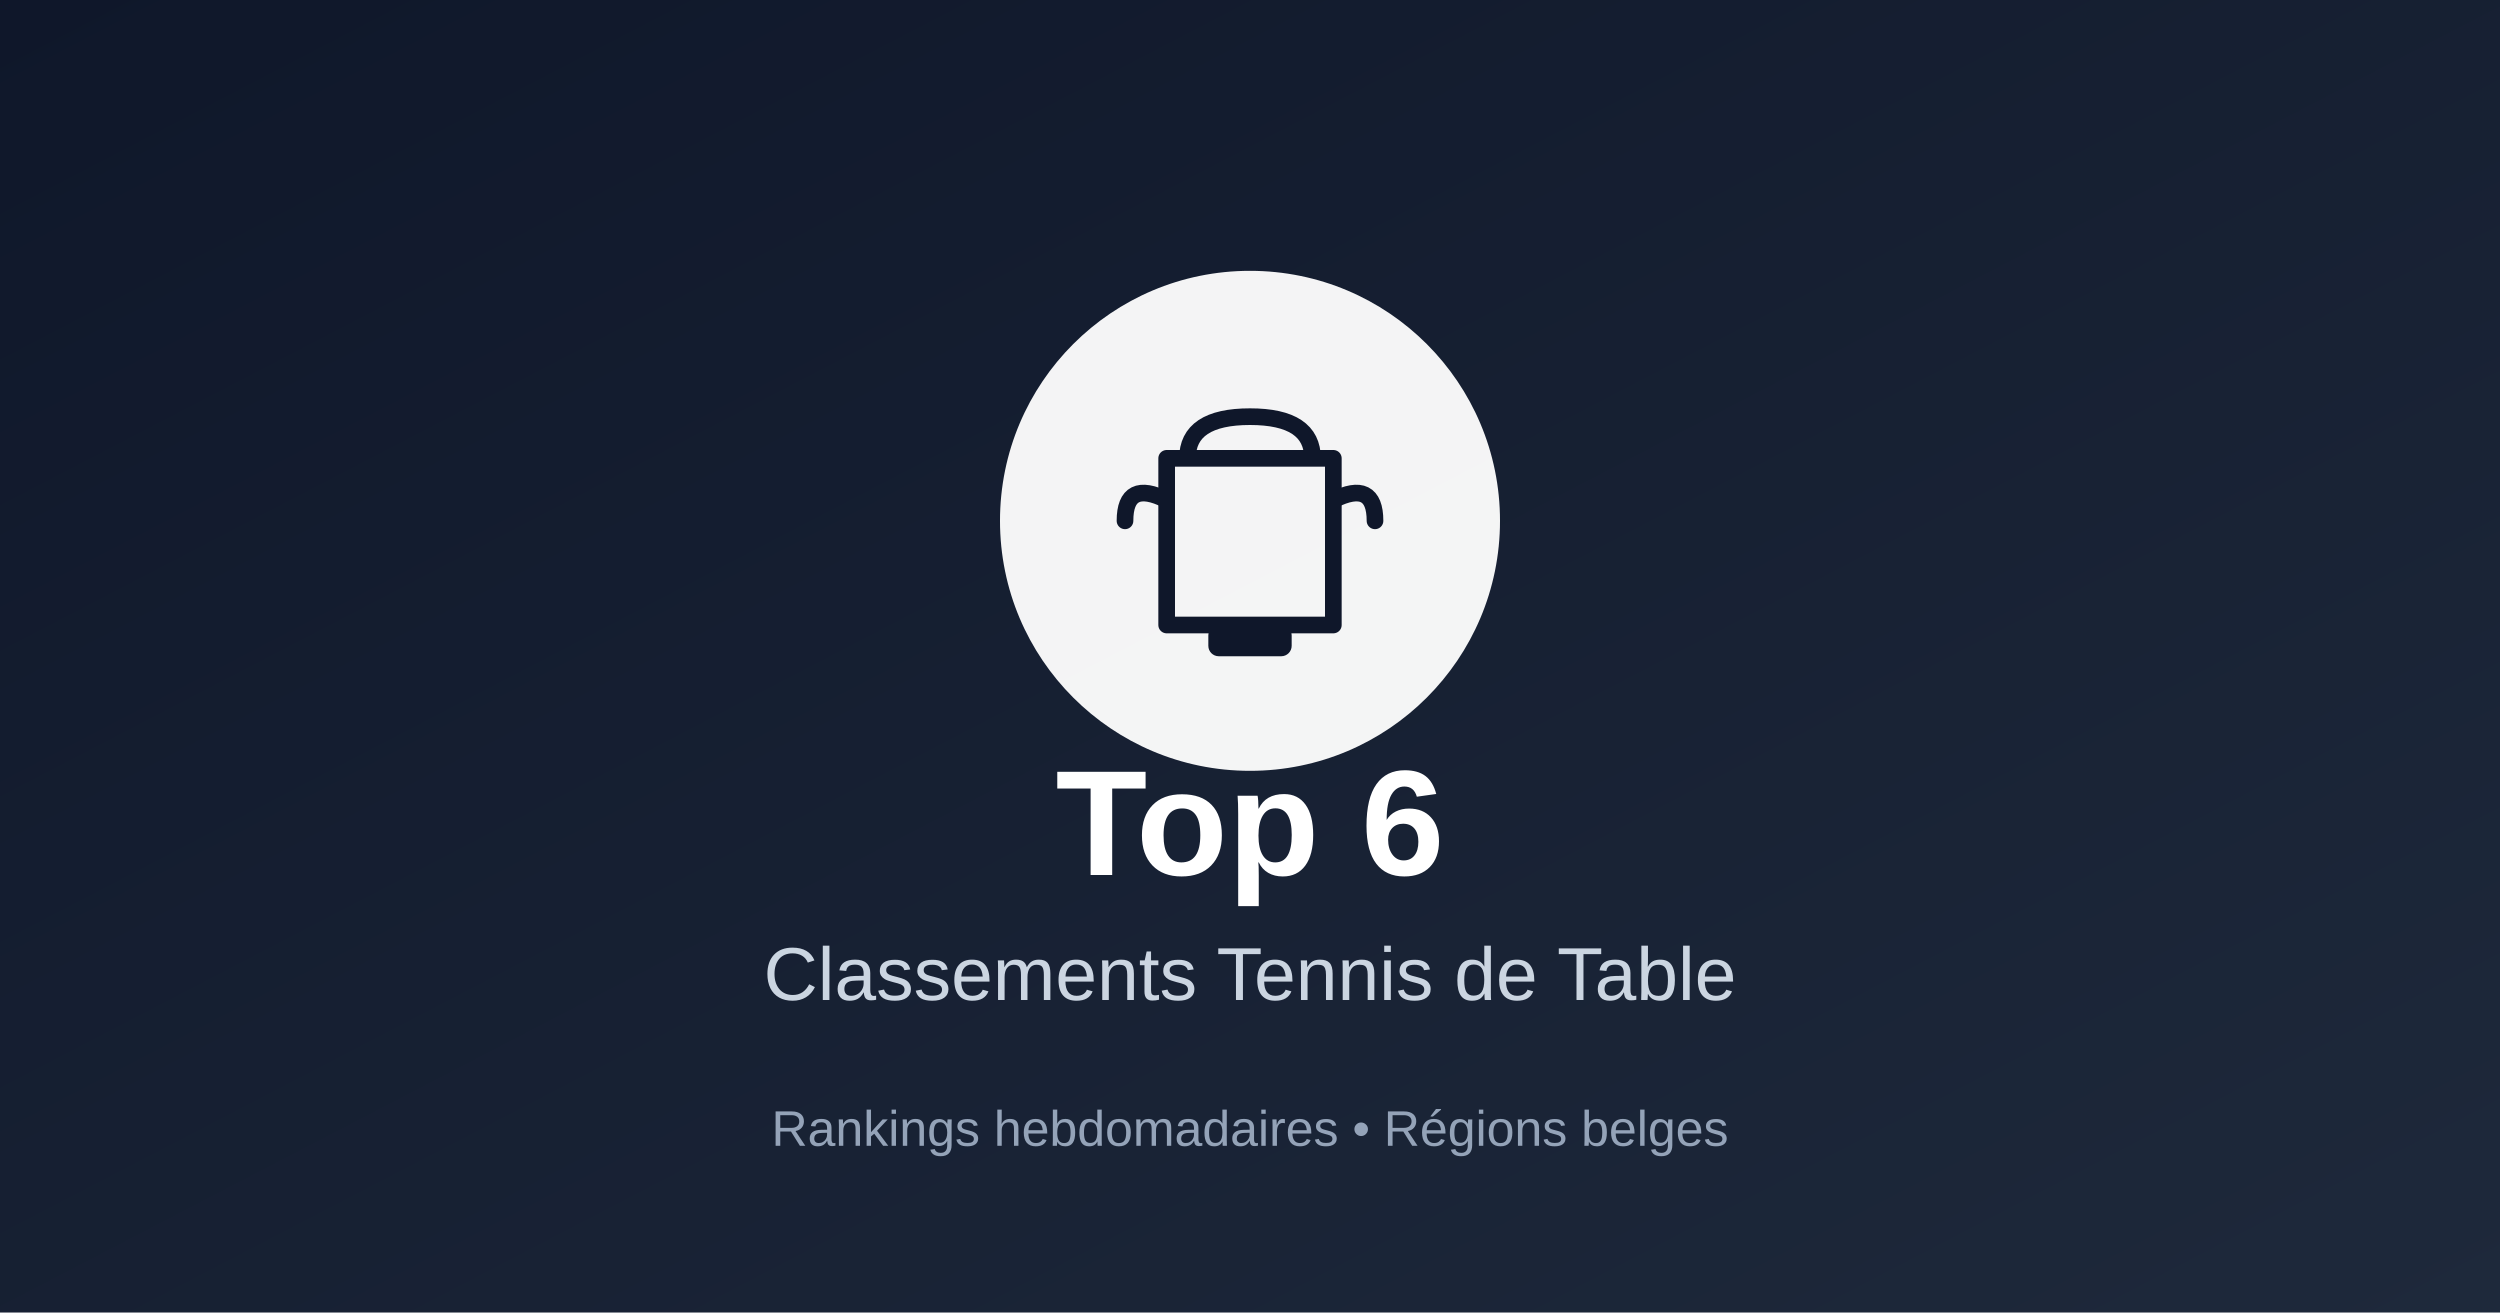
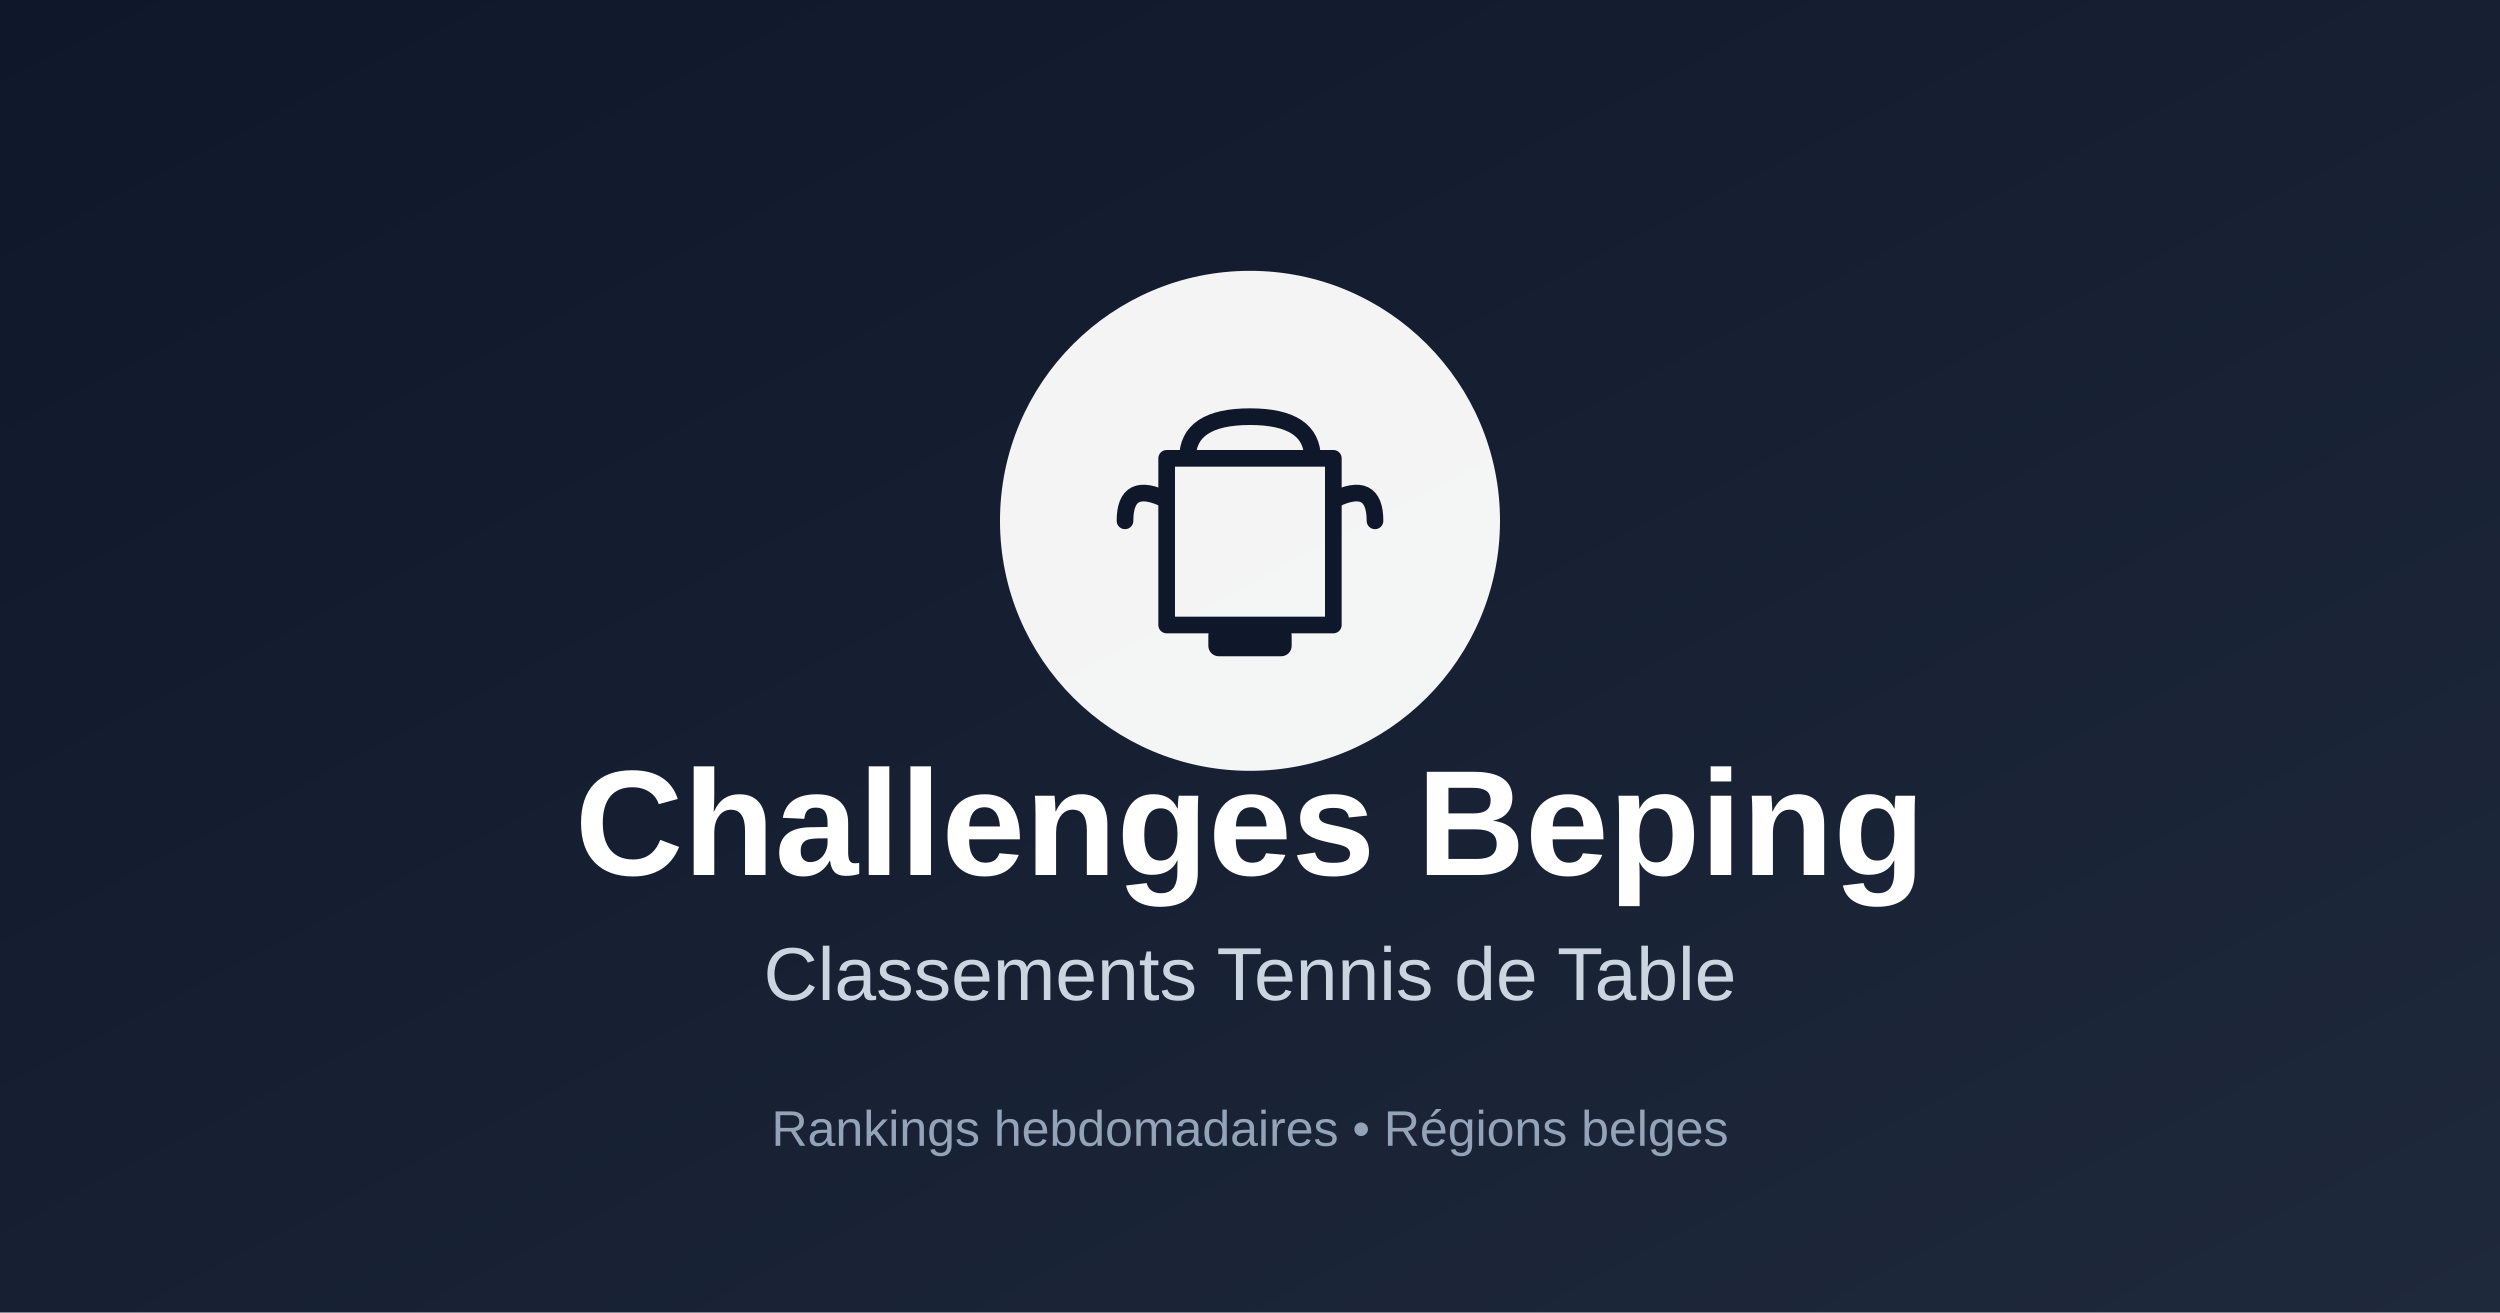
<svg xmlns="http://www.w3.org/2000/svg" width="1200" height="630">
  <defs>
    <linearGradient id="grad" x1="0%" y1="0%" x2="100%" y2="100%">
      <stop offset="0%" style="stop-color:#0F172A;stop-opacity:1" />
      <stop offset="100%" style="stop-color:#1E293B;stop-opacity:1" />
    </linearGradient>
  </defs>
  <rect width="1200" height="630" fill="url(#grad)" />
  <circle cx="600" cy="250" r="120" fill="#ffffff" opacity="0.95" />
  <g transform="translate(600, 250)">
    <rect x="-20" y="50" width="40" height="15" rx="5" fill="#0F172A" />
    <path d="M -40 -30 L -40 50 L 40 50 L 40 -30 Z" fill="none" stroke="#0F172A" stroke-width="8" stroke-linejoin="round" />
    <path d="M -30 -30 Q -30 -50 0 -50 Q 30 -50 30 -30" fill="none" stroke="#0F172A" stroke-width="8" stroke-linejoin="round" />
    <path d="M -40 -10 Q -60 -20 -60 0" fill="none" stroke="#0F172A" stroke-width="8" stroke-linecap="round" />
    <path d="M 40 -10 Q 60 -20 60 0" fill="none" stroke="#0F172A" stroke-width="8" stroke-linecap="round" />
  </g>
  <text x="600" y="420" font-family="Arial, sans-serif" font-size="72" font-weight="bold" fill="white" text-anchor="middle">
-     Top 6
+     Challenges Beping
  </text>
  <text x="600" y="480" font-family="Arial, sans-serif" font-size="36" fill="#CBD5E1" text-anchor="middle">
    Classements Tennis de Table
  </text>
  <text x="600" y="550" font-family="Arial, sans-serif" font-size="24" fill="#94A3B8" text-anchor="middle">
    Rankings hebdomadaires • Régions belges
  </text>
</svg>
